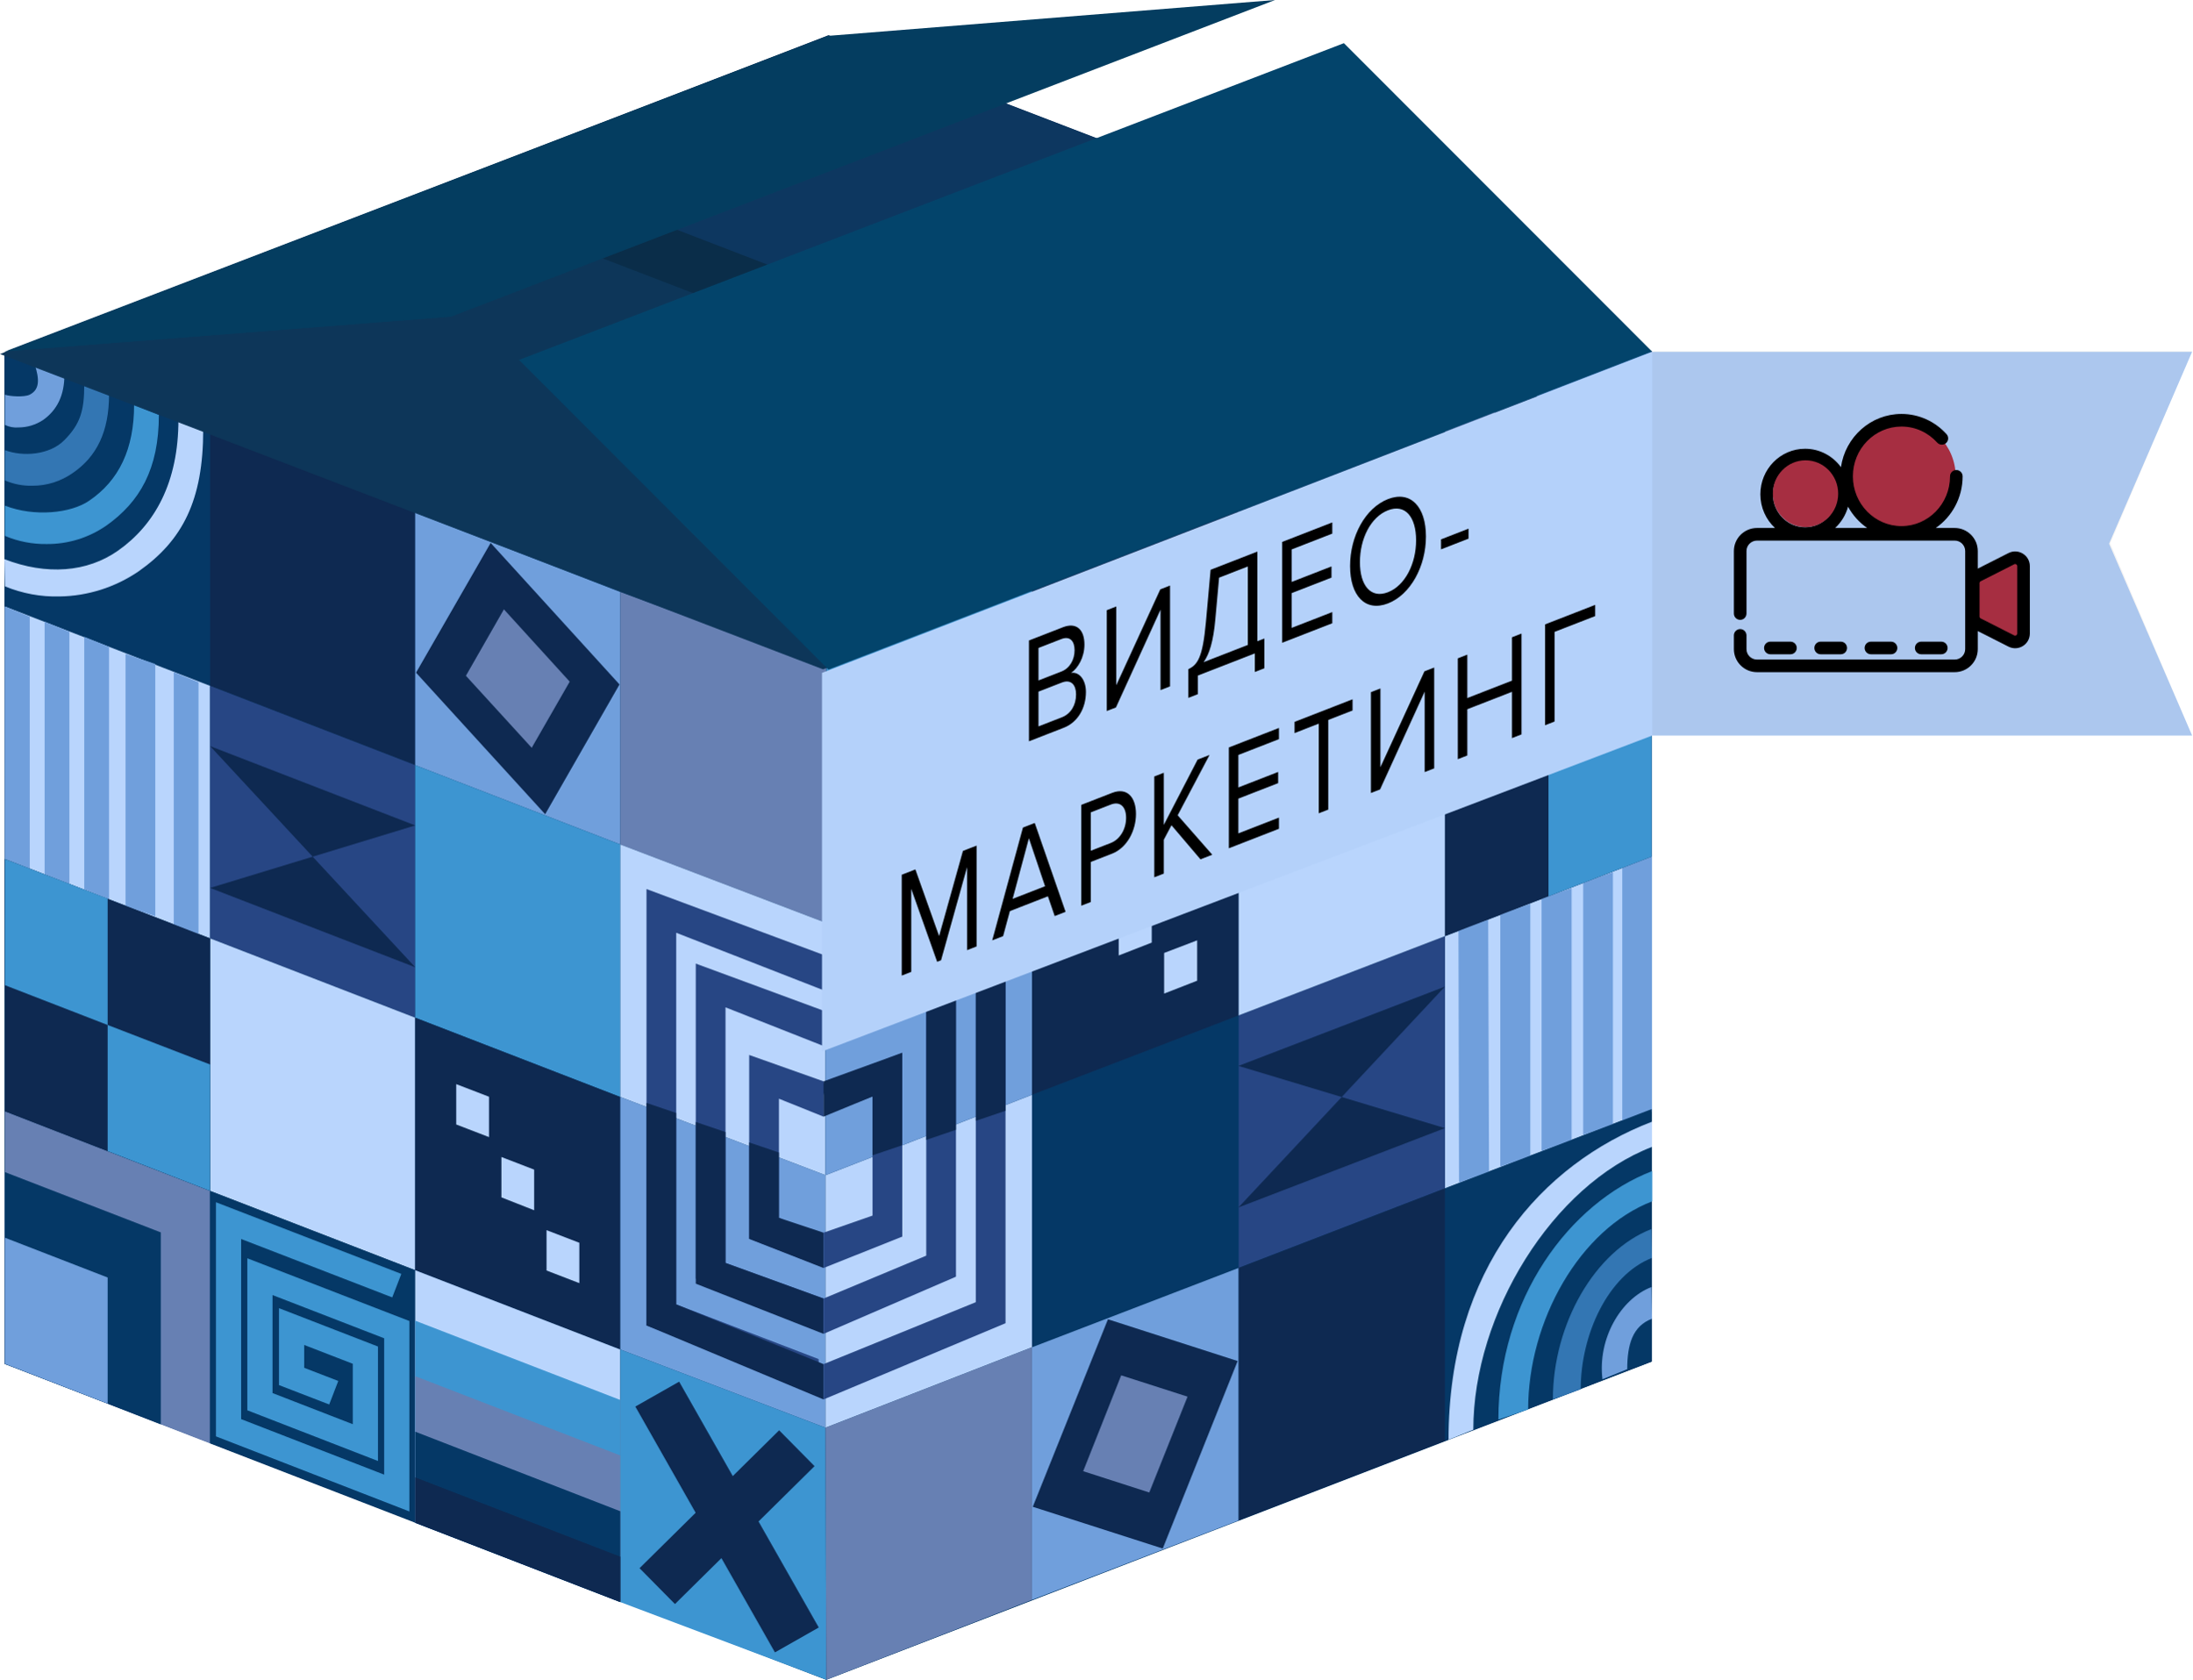
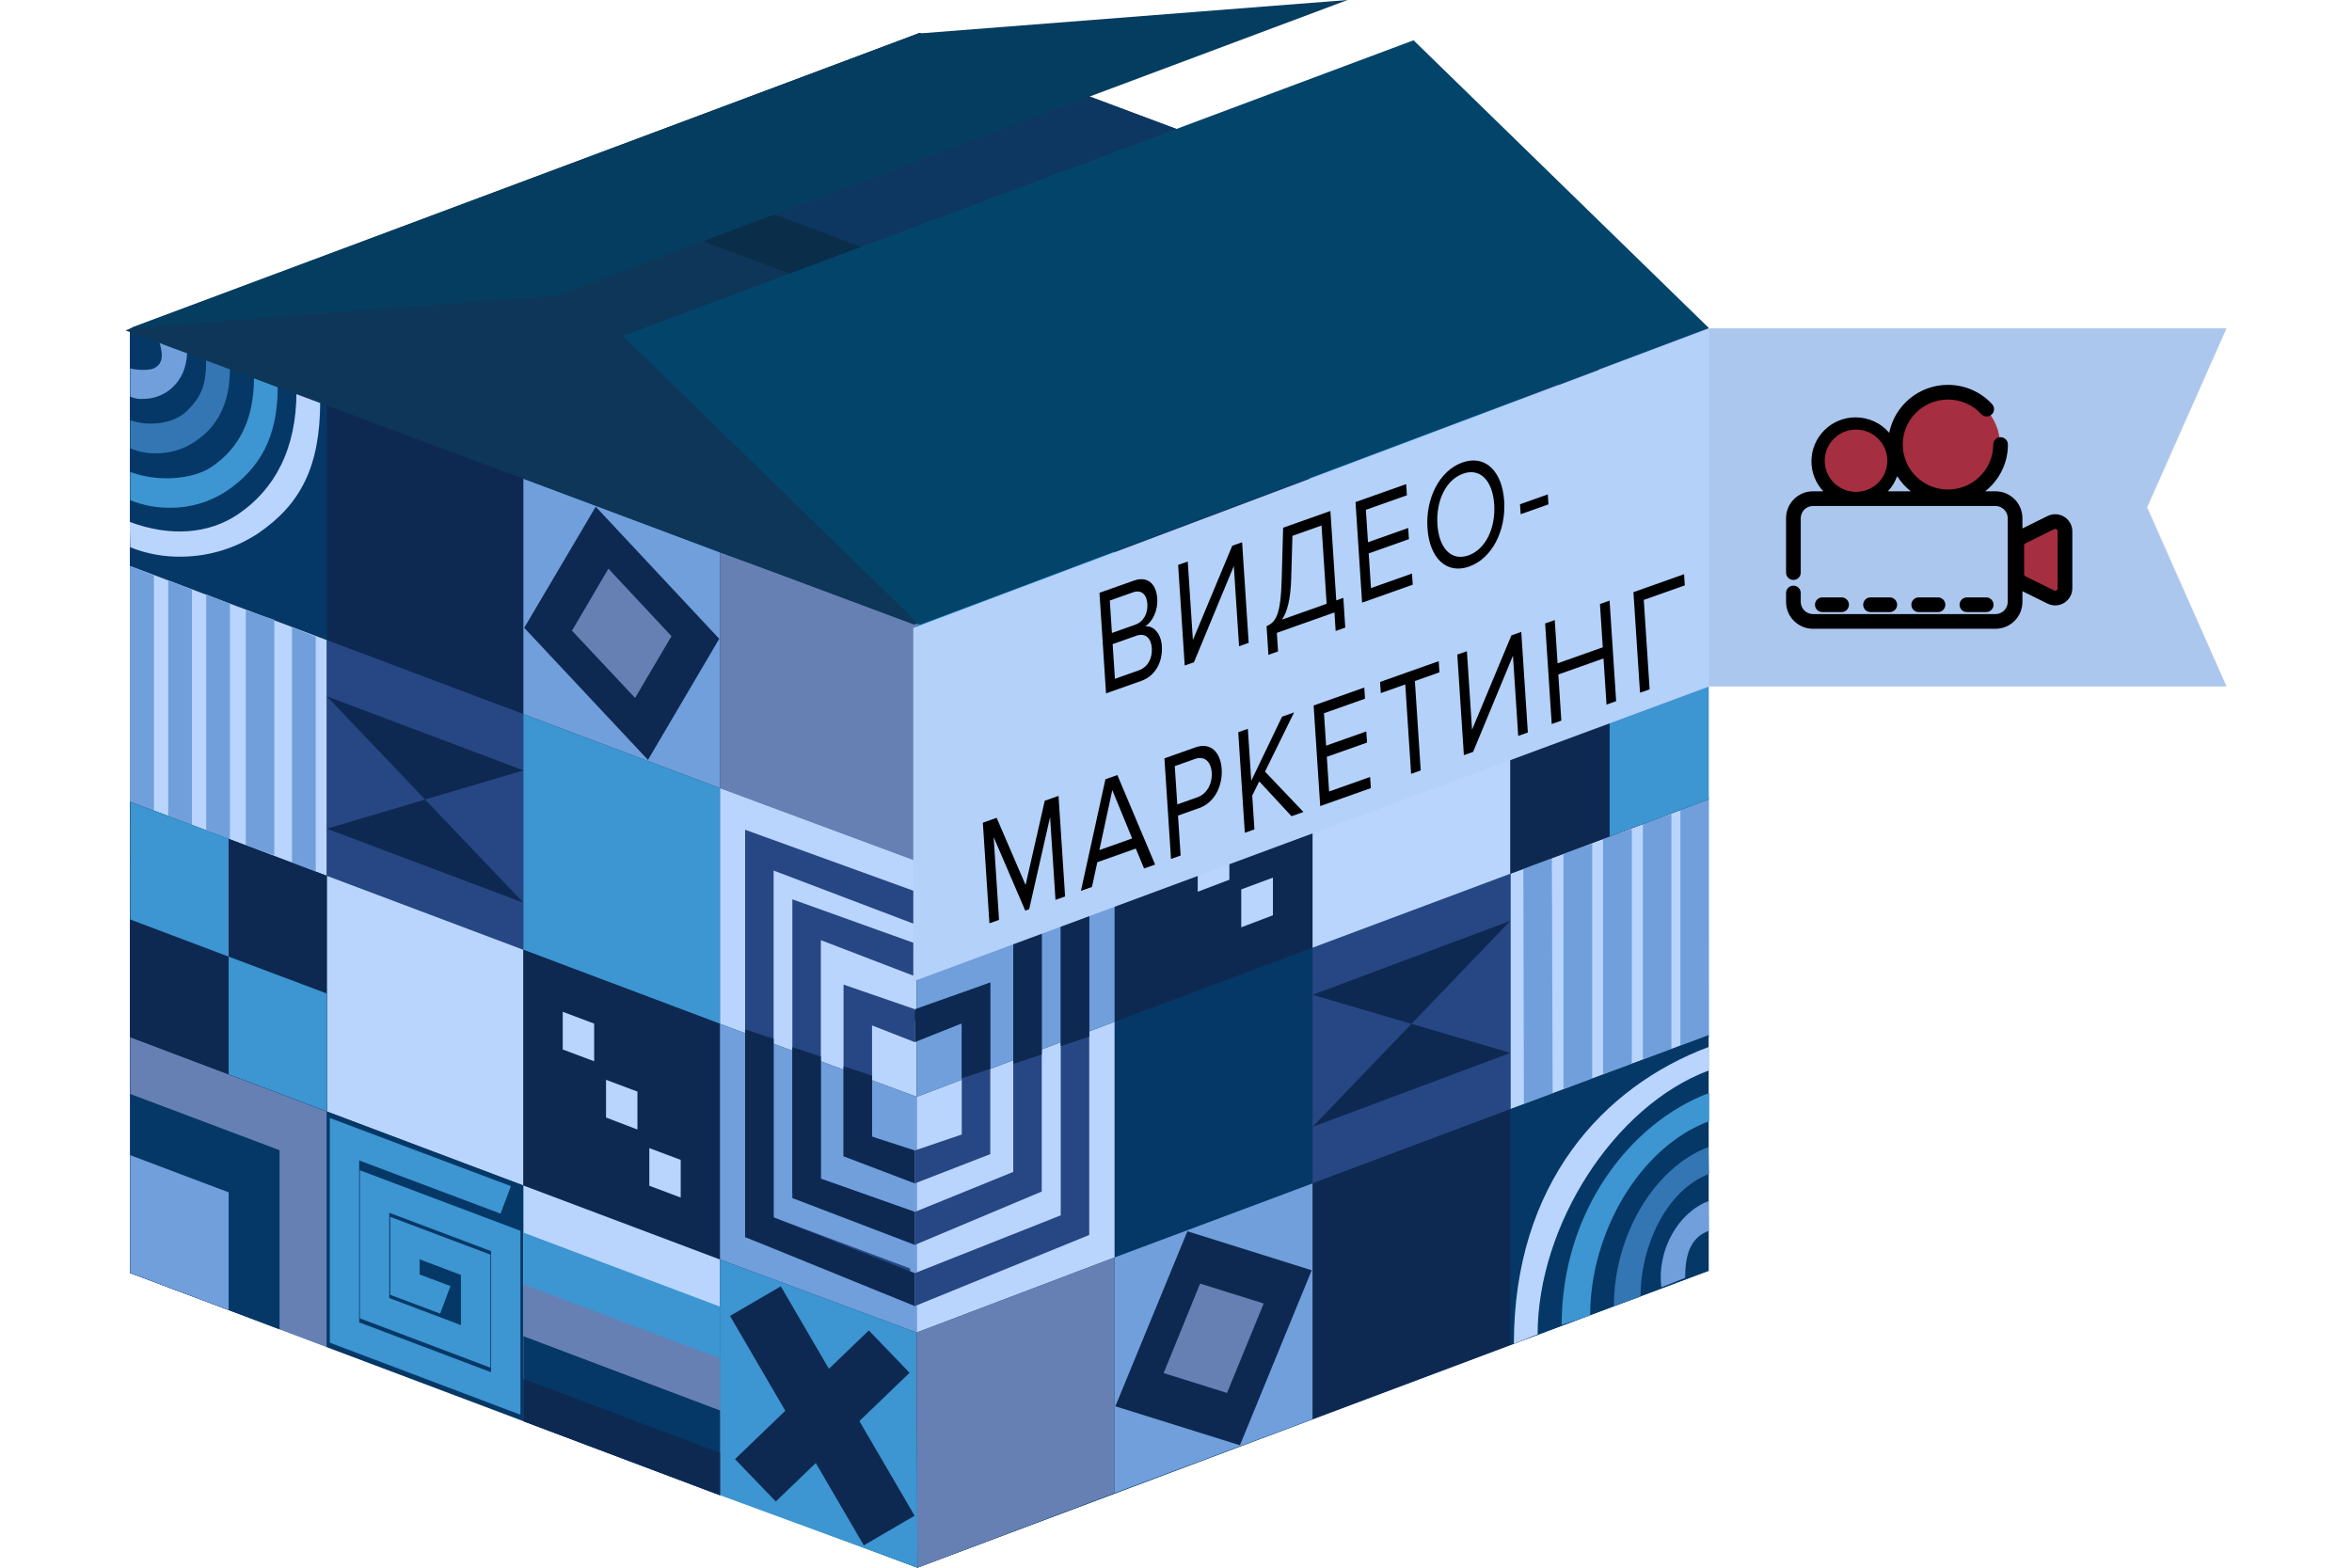
- <svg xmlns="http://www.w3.org/2000/svg" width="261" height="200" viewBox="0 0 261 200" fill="none">
-   <path d="M98.38 200L0.59 162.422L0.558 41.949L98.413 79.559L98.38 200Z" fill="#053866" />
-   <path d="M196.433 162.123L98.545 124.379L98.643 4.205L196.63 41.816L196.433 162.123Z" fill="#102E5B" />
-   <path d="M98.379 200L196.628 161.989V41.816L98.412 79.56L98.379 200Z" fill="#054270" />
-   <path d="M0.59 162.423L98.577 124.112L98.642 4.205L0.558 41.95L0.59 162.423Z" fill="#0A2D49" />
-   <path d="M98.38 200L0.59 162.389L0.558 41.949L98.413 79.559L98.38 200Z" fill="#053866" />
-   <path d="M25.013 81.662L0.59 72.217L0.558 41.949L25.013 51.593V81.662Z" fill="#053866" />
-   <path d="M7.082 71.016C4.86 71.074 2.65 70.665 0.591 69.815L0.525 66.578C5.541 68.513 10.36 68.146 14.032 65.576C18.457 62.473 21.244 57.4 21.244 49.958L24.194 51.16C24.194 59.569 21.736 64.342 16.523 68.013C13.728 69.924 10.448 70.967 7.082 71.016V71.016Z" fill="#B9D5FD" />
-   <path d="M49.438 91.106L25.015 81.661V51.593L49.438 61.037V91.106Z" fill="#0E2951" />
-   <path d="M73.856 100.551L49.434 91.106V61.038L73.856 70.483V100.551Z" fill="#709FDC" />
-   <path d="M98.28 109.861L73.857 100.551V70.482L98.411 79.559L98.28 109.861Z" fill="#6780B3" />
-   <path d="M25.013 111.731L0.59 102.286V72.218L25.013 81.662V111.731Z" fill="#B9D5FD" />
-   <path d="M49.438 121.174L25.015 111.729V81.661L49.438 91.106V121.174Z" fill="#274684" />
-   <path d="M73.856 130.619L49.434 121.175V91.106L73.856 100.551V130.619Z" fill="#3D95D1" />
-   <path d="M98.28 139.93L73.857 130.619V100.55L98.28 109.861V139.93Z" fill="#B9D5FD" />
-   <path d="M49.438 151.244L25.015 141.8V111.731L49.438 121.176V151.244Z" fill="#B9D5FD" />
-   <path d="M73.856 160.688L49.434 151.244V121.175L73.856 130.62V160.688Z" fill="#0E2951" />
-   <path d="M98.28 169.999L73.857 160.688V130.619L98.28 139.93V169.999Z" fill="#709FDC" />
-   <path d="M25.013 171.867L0.59 162.39V132.321L25.013 141.799V171.867Z" fill="#6780B3" />
-   <path d="M49.438 181.312L25.015 171.868V141.799L49.438 151.244V181.312Z" fill="#053866" />
-   <path d="M73.856 190.756L49.434 181.312V151.243L73.856 160.688V190.756Z" fill="#B9D5FD" />
-   <path d="M98.379 200L73.857 190.756V160.687L98.28 169.998L98.379 200Z" fill="#3D95D1" />
-   <path d="M5.573 64.775C3.864 64.802 2.169 64.472 0.59 63.808V60.203C4.098 61.572 8.425 61.105 10.588 59.636C14.194 57.2 15.965 53.429 15.965 48.189L18.915 49.391C18.915 55.832 16.653 59.77 12.621 62.606C10.54 64.036 8.083 64.792 5.573 64.775Z" fill="#3D95D1" />
-   <path d="M3.835 57.834C2.721 57.861 1.615 57.645 0.59 57.2V53.596C2.688 54.397 5.901 54.197 7.671 52.395C9.539 50.492 10.031 48.957 10.031 45.787L12.982 46.988C12.982 51.393 11.506 54.364 8.687 56.299C7.264 57.307 5.569 57.843 3.835 57.834V57.834Z" fill="#3376B3" />
-   <path d="M2.196 50.893C1.644 50.937 1.09 50.834 0.59 50.593V46.989C1.114 47.189 2.852 47.322 3.54 46.989C4.72 46.388 4.72 45.186 4.13 43.384L7.671 44.586C7.671 47.089 6.786 48.824 5.147 49.992C4.27 50.578 3.245 50.892 2.196 50.893V50.893Z" fill="#709FDC" />
-   <path d="M97.658 165.793L76.973 157.818V105.857L98.052 113.699V117.904L80.513 111.063V155.315L97.462 161.822L97.658 165.793Z" fill="#274684" />
-   <path d="M98.052 166.628L76.973 157.818V131.32L80.513 132.522V155.315L98.052 162.423V166.628Z" fill="#0E2951" />
-   <path d="M97.658 157.984L82.841 152.244V114.733L98.052 120.34V124.545L86.381 119.94V150.375L98.052 154.613L97.658 157.984Z" fill="#274684" />
-   <path d="M97.659 150.776L89.201 147.505V125.613L98.052 128.75V132.955L92.742 130.819V145.002L98.052 147.372L97.659 150.776Z" fill="#274684" />
-   <path d="M98.052 150.977L89.201 147.506V136.026L92.742 137.228V145.003L98.052 146.772V150.977Z" fill="#0E2951" />
-   <path d="M98.052 158.819L82.841 152.845V133.59L86.381 134.791V150.376L98.052 154.614V158.819Z" fill="#0E2951" />
-   <path d="M19.145 169.598L0.59 162.389V139.563L19.145 146.738V169.598Z" fill="#053866" />
-   <path d="M12.818 167.129L0.59 162.39V147.372L12.818 152.111V167.129Z" fill="#709FDC" />
-   <path d="M73.759 81.495L64.908 96.946L49.533 80.093L58.417 64.642L73.759 81.495Z" fill="#0E2951" />
-   <path d="M67.829 81.161L63.305 89.037L55.47 80.461L59.994 72.551L67.829 81.161Z" fill="#6780B3" />
-   <path d="M73.856 190.755L49.434 181.311V157.25L73.856 166.694V190.755Z" fill="#3D95D1" />
-   <path d="M73.856 190.756L49.434 181.312V163.858L73.856 173.302V190.756Z" fill="#6780B3" />
-   <path d="M73.856 190.755L49.434 181.311V170.465L73.856 179.943V190.755Z" fill="#053866" />
-   <path d="M73.856 190.755L49.434 181.311V175.905L73.856 185.349V190.755Z" fill="#0E2951" />
-   <path d="M25.015 88.837L49.438 98.281L25.015 105.723L49.438 115.167L25.015 88.837Z" fill="#0E2951" />
-   <path d="M3.54 103.488L0.59 102.286V72.218L3.54 73.419V103.488Z" fill="#709FDC" />
-   <path d="M8.263 105.29L5.312 104.088V74.02L8.263 75.221V105.29Z" fill="#709FDC" />
-   <path d="M23.638 111.296L20.688 110.095V80.026L23.638 81.228V111.296Z" fill="#709FDC" />
-   <path d="M18.489 109.093L14.948 107.892V77.857L18.489 79.058V109.093Z" fill="#709FDC" />
-   <path d="M12.982 107.092L10.031 105.89V75.822L12.982 77.023V107.092Z" fill="#709FDC" />
-   <path d="M25.013 141.799L0.59 132.321V102.286L25.013 111.73V141.799Z" fill="#0E2951" />
-   <path d="M25.013 141.798L12.818 137.059V122.041L25.013 126.747V141.798Z" fill="#3D95D1" />
-   <path d="M12.818 122.043L0.59 117.304V102.286L12.818 106.992V122.043Z" fill="#3D95D1" />
-   <path d="M39.733 165.827L34.717 163.891V157.951L43.503 161.355V171.767L30.947 166.895V152.011L47.24 158.318V177.774L27.21 169.998V145.336L47.24 153.078" stroke="#3D95D1" stroke-width="3" stroke-miterlimit="10" />
-   <path d="M78.253 188.853L94.874 172.434" stroke="#0E2951" stroke-width="6" stroke-miterlimit="10" />
-   <path d="M94.874 195.261L78.253 165.993" stroke="#0E2951" stroke-width="6" stroke-miterlimit="10" />
-   <path d="M58.221 135.391L54.32 133.889V129.084L58.221 130.585V135.391Z" fill="#B9D5FD" />
-   <path d="M63.598 144.102L59.697 142.567V137.761L63.598 139.263V144.102Z" fill="#B9D5FD" />
-   <path d="M68.974 152.779L65.073 151.277V146.471L68.974 147.973V152.779Z" fill="#B9D5FD" />
-   <path d="M98.412 79.56L196.628 41.816L196.66 162.122L98.379 200L98.412 79.56Z" fill="#053866" />
-   <path d="M172.042 111.463L196.662 101.985V132.053L172.042 141.498V111.463Z" fill="#B9D5FD" />
-   <path d="M147.453 120.907L172.04 111.463V141.498L147.453 150.976V120.907Z" fill="#274684" />
-   <path d="M122.869 130.352L147.456 120.908V150.976L122.869 160.421V130.352Z" fill="#053866" />
-   <path d="M98.282 139.93L122.869 130.352V160.42L98.282 169.998V139.93Z" fill="#B9D5FD" />
-   <path d="M147.453 90.839L172.04 81.395V111.463L147.453 120.908V90.839Z" fill="#B9D5FD" />
-   <path d="M122.869 100.284L147.456 90.84V120.908L122.869 130.353V100.284Z" fill="#0E2951" />
-   <path d="M98.282 109.861L122.869 100.283V130.351L98.282 139.929V109.861Z" fill="#709FDC" />
-   <path d="M147.453 150.977L172.04 141.499V171.567L147.453 181.045V150.977Z" fill="#0E2951" />
-   <path d="M122.869 160.42L147.456 150.976V181.044L122.869 190.489V160.42Z" fill="#709FDC" />
-   <path d="M98.282 169.998L122.869 160.42V190.489L98.381 200L98.282 169.998Z" fill="#6780B3" />
-   <path d="M172.042 51.327L196.629 41.816L196.662 71.917L172.042 81.395V51.327Z" fill="#6780B3" />
-   <path d="M147.453 60.77L172.04 51.326V81.394L147.453 90.838V60.77Z" fill="#053866" />
-   <path d="M122.869 70.215L147.456 60.771V90.839L122.869 100.284V70.215Z" fill="#B9D5FD" />
-   <path d="M98.413 79.559L122.869 70.215V100.283L98.282 109.861L98.413 79.559Z" fill="#3D95D1" />
-   <path d="M98.052 166.628V162.424L116.18 155.048V110.797L98.904 117.438L97.658 114.067L119.721 105.591V157.551L98.052 166.628Z" fill="#274684" />
-   <path d="M119.723 132.255L116.182 133.456V110.797L98.054 117.905V113.7L119.723 105.591V132.255Z" fill="#0E2951" />
-   <path d="M98.054 158.819V154.614L110.281 149.508V119.673L98.054 124.545V120.341L113.822 115.668V152.011L98.054 158.819Z" fill="#274684" />
-   <path d="M98.052 150.977V146.772L103.887 144.736V130.553L98.904 132.488L97.658 129.118L107.427 125.347V147.239L98.052 150.977Z" fill="#274684" />
-   <path d="M107.429 136.36L103.889 137.561V130.553L98.054 132.956V128.751L107.429 125.347V136.36Z" fill="#0E2951" />
-   <path d="M113.822 134.524L110.281 135.725V119.673L98.054 124.546V120.341L113.822 114.467V134.524Z" fill="#0E2951" />
-   <path d="M184.368 46.588L196.629 41.816L196.662 56.9L184.368 61.605V46.588Z" fill="#FF8098" />
-   <path d="M122.966 179.409L131.915 157.083L147.356 162.055L138.439 184.381L122.966 179.409Z" fill="#0E2951" />
-   <path d="M128.967 175.171L133.491 163.758L141.391 166.294L136.835 177.707L128.967 175.171Z" fill="#6780B3" />
-   <path d="M122.869 70.215L147.456 60.771V84.832L122.869 94.277V70.215Z" fill="#3D95D1" />
-   <path d="M122.869 70.215L147.456 60.771V78.225L122.869 87.669V70.215Z" fill="#6780B3" />
-   <path d="M122.869 70.215L147.456 60.771V71.583L122.869 81.061V70.215Z" fill="#053866" />
-   <path d="M122.869 70.215L147.456 60.771V66.177L122.869 75.655V70.215Z" fill="#0E2951" />
-   <path d="M172.04 134.323L147.453 143.768L172.04 117.47L147.453 126.915" fill="#0E2951" />
-   <path d="M196.694 132.355L193.153 133.556V102.887L196.694 101.685V132.355Z" fill="#709FDC" />
-   <path d="M192.04 133.923L188.499 135.125V105.056L192.04 103.855V133.923Z" fill="#709FDC" />
-   <path d="M177.288 139.596L173.715 140.797L173.649 110.695L177.19 109.494L177.288 139.596Z" fill="#709FDC" />
-   <path d="M182.202 137.694L178.629 138.896V108.827L182.202 107.626V137.694Z" fill="#709FDC" />
-   <path d="M187.121 135.825L183.548 137.027V106.958L187.121 105.757V135.825Z" fill="#709FDC" />
-   <path d="M172.042 81.395L196.662 71.918V101.986L172.042 111.464V81.395Z" fill="#0E2951" />
-   <path d="M172.042 141.497L196.662 132.053V162.121L172.042 171.566V141.497Z" fill="#053866" />
-   <path d="M172.042 81.395L184.368 76.656V91.673L172.042 96.412V81.395Z" fill="#3D95D1" />
-   <path d="M175.418 170.232L172.468 171.433C172.468 150.976 183.581 138.595 196.694 133.555V136.559C184.86 141.098 175.418 156.415 175.418 170.232Z" fill="#B9D5FD" />
-   <path d="M181.945 167.83L178.404 169.031C178.404 154.614 186.862 143.234 196.73 139.43V143.034C188.108 146.338 181.945 157.251 181.945 167.83Z" fill="#3D95D1" />
-   <path d="M188.204 165.427L184.893 166.628C184.893 157.618 189.908 148.941 196.629 146.338L196.694 149.775C191.449 151.811 188.204 158.919 188.204 165.427Z" fill="#3376B3" />
-   <path d="M193.745 163.024L190.795 164.225C190.205 159.419 192.958 154.647 196.63 153.245L196.696 157.017C194.368 157.884 193.745 160.12 193.745 163.024Z" fill="#709FDC" />
-   <path d="M157.354 68.814L162.173 66.945V72.651L153.715 75.922V65.944L165.812 61.272V75.555L150.076 81.629V62.94L169.451 55.498V79.192L150.076 86.668" stroke="#3D95D1" stroke-width="5" stroke-miterlimit="10" />
-   <path d="M118.442 75.522L101.723 104.823" stroke="#0E2951" stroke-width="6" stroke-miterlimit="10" />
-   <path d="M101.723 81.962L118.442 98.382" stroke="#0E2951" stroke-width="6" stroke-miterlimit="10" />
-   <path d="M138.604 113.465L142.538 111.963V116.769L138.604 118.304V113.465Z" fill="#B9D5FD" />
-   <path d="M133.195 108.961L137.129 107.426V112.231L133.195 113.766V108.961Z" fill="#B9D5FD" />
-   <path d="M127.786 104.422L131.72 102.887V107.726L127.786 109.228V104.422Z" fill="#B9D5FD" />
-   <path d="M177.975 49.057L196.628 41.816L196.661 64.709L177.975 71.884V49.057Z" fill="#053866" />
-   <path d="M182.992 47.088L196.63 41.816L196.662 58.535L182.992 63.808V47.088Z" fill="#709FDC" />
-   <path d="M184.368 91.674L196.662 86.969V101.986L184.368 106.725V91.674Z" fill="#3D95D1" />
-   <path d="M156.535 56.6L196.628 41.816L98.641 4.205L59.663 19.29L156.535 56.6Z" fill="#0D3760" />
-   <path d="M148.668 60.303L97.987 79.692L0 42.148L50.747 22.692L148.668 60.303Z" fill="#0D3659" />
-   <path d="M151.814 7.62939e-05L98.575 4.272L0.589 41.849L53.696 37.711L151.814 7.62939e-05Z" fill="#043D60" />
-   <path d="M196.693 41.849L160.01 5.139L61.794 42.85L98.641 79.726L196.693 41.849Z" fill="#03446B" />
-   <path d="M97.869 125.196V80.115L196.727 41.893H261L251.114 64.735L261 87.576H196.727L97.869 125.196Z" fill="#B4D1FA" />
-   <path d="M126.66 86.648C128.325 86.001 129.294 84.31 129.294 82.384C129.294 80.944 128.489 79.943 127.52 80.122C128.352 79.564 129.116 78.259 129.116 76.747C129.116 74.947 128.148 74.064 126.565 74.68L122.512 76.257V88.263L126.66 86.648ZM126.374 79.956L123.645 81.018V77.148L126.374 76.086C127.397 75.688 127.943 76.339 127.943 77.419C127.943 78.517 127.397 79.558 126.374 79.956ZM126.428 85.407L123.645 86.49V82.35L126.428 81.267C127.547 80.831 128.12 81.58 128.12 82.678C128.12 83.956 127.493 84.993 126.428 85.407ZM132.868 84.233L138.176 72.591V82.167L139.308 81.727V69.721L138.148 70.172L132.908 81.589V72.211L131.776 72.652V84.658L132.868 84.233ZM141.491 83.091L142.624 82.65V80.436L149.406 77.797V80.011L150.538 79.57V76.024L149.706 76.348V65.674L144.139 67.841L143.579 74.088C143.197 78.305 142.583 79.156 141.491 79.671V83.091ZM144.698 73.761L145.148 68.78L148.573 67.447V76.789L143.306 78.839C143.975 77.912 144.466 76.389 144.698 73.761ZM158.625 74.209V72.877L153.795 74.757V70.617L158.53 68.775V67.442L153.795 69.285V65.415L158.625 63.535V62.203L152.662 64.524V76.53L158.625 74.209ZM165.261 71.843C167.95 70.797 169.778 67.421 169.778 63.875C169.778 60.329 167.95 58.377 165.261 59.423C162.56 60.474 160.745 63.844 160.745 67.391C160.745 70.936 162.56 72.894 165.261 71.843ZM165.261 70.511C163.215 71.307 161.918 69.724 161.918 66.934C161.918 64.126 163.215 61.551 165.261 60.755C167.295 59.964 168.605 61.524 168.605 64.332C168.605 67.122 167.295 69.72 165.261 70.511ZM174.849 64.134V62.946L171.574 64.22V65.408L174.849 64.134ZM116.274 112.69V100.684L114.65 101.316L111.812 111.457L108.987 103.52L107.364 104.152V116.158L108.496 115.717V105.835L111.58 114.517L112.044 114.336L115.141 103.249V113.131L116.274 112.69ZM126.871 108.567L123.2 97.989L121.795 98.536L118.138 111.965L119.434 111.46L120.239 108.483L124.769 106.72L125.575 109.071L126.871 108.567ZM124.428 105.521L120.567 107.024L122.504 99.808L124.428 105.521ZM129.876 107.397V102.627L132.4 101.645C134.201 100.944 135.252 98.879 135.252 96.917C135.252 94.955 134.228 93.697 132.4 94.409L128.743 95.832V107.838L129.876 107.397ZM132.263 100.366L129.876 101.295V96.723L132.263 95.794C133.341 95.374 134.078 96.024 134.078 97.374C134.078 98.724 133.341 99.947 132.263 100.366ZM144.338 101.769L140.218 97.073L144.011 89.891L142.592 90.443L138.566 98.219V92.009L137.434 92.45V104.456L138.566 104.015V99.983L139.481 98.259L142.933 102.316L144.338 101.769ZM152.274 98.681V97.349L147.444 99.228V95.088L152.179 93.246V91.914L147.444 93.757V89.886L152.274 88.007V86.675L146.311 88.995V101.001L152.274 98.681ZM158.146 96.396V85.722L161.039 84.596V83.264L154.135 85.951V87.283L157.014 86.162V96.836L158.146 96.396ZM164.318 93.994L169.626 82.352V91.928L170.759 91.487V79.481L169.599 79.933L164.359 91.35V81.972L163.227 82.413V94.419L164.318 93.994ZM181.157 87.441V75.435L180.024 75.876V81.042L174.703 83.113V77.947L173.57 78.388V90.394L174.703 89.953V84.445L180.024 82.374V87.882L181.157 87.441ZM185.099 85.907V75.233L189.929 73.353V72.021L183.966 74.342V86.348L185.099 85.907Z" fill="black" />
-   <path d="M261 41.8H196.728V87.581H261L251.261 64.691L261 41.8Z" fill="black" fill-opacity="0.05" />
-   <path d="M235.19 74.277V68.713L240.246 66.329V76.661L235.19 74.277Z" fill="#A62E41" />
-   <ellipse cx="226.247" cy="56.791" rx="6.611" ry="6.756" fill="#A62E41" />
-   <path fill-rule="evenodd" clip-rule="evenodd" d="M220.613 56.711C220.613 53.423 223.217 50.786 226.396 50.786C228.075 50.786 229.589 51.518 230.648 52.696C230.925 53.004 231.4 53.029 231.708 52.752C232.016 52.475 232.041 52.001 231.764 51.693C230.435 50.217 228.523 49.286 226.396 49.286C222.724 49.286 219.708 52.048 219.191 55.621C218.224 54.294 216.675 53.431 214.918 53.431C211.964 53.431 209.597 55.874 209.597 58.853C209.597 60.438 210.267 61.871 211.339 62.865H209.193C207.675 62.865 206.443 64.097 206.443 65.615V73.052C206.443 73.466 206.779 73.802 207.193 73.802C207.608 73.802 207.943 73.466 207.943 73.052V65.615C207.943 64.925 208.503 64.365 209.193 64.365H232.732C233.422 64.365 233.982 64.925 233.982 65.615V77.281C233.982 77.971 233.422 78.531 232.732 78.531H209.193C208.503 78.531 207.943 77.971 207.943 77.281V75.653C207.943 75.239 207.608 74.903 207.193 74.903C206.779 74.903 206.443 75.239 206.443 75.653V77.281C206.443 78.8 207.675 80.031 209.193 80.031H232.732C234.25 80.031 235.482 78.8 235.482 77.281V75.137L239.139 76.991C240.303 77.581 241.68 76.735 241.68 75.43V67.409C241.68 66.103 240.303 65.258 239.139 65.848L235.482 67.701V65.615C235.482 64.097 234.25 62.865 232.732 62.865H230.473C232.41 61.528 233.678 59.265 233.678 56.711C233.678 56.297 233.342 55.961 232.928 55.961C232.514 55.961 232.178 56.297 232.178 56.711C232.178 59.999 229.574 62.637 226.396 62.637C223.217 62.637 220.613 59.999 220.613 56.711ZM222.318 62.865C221.378 62.216 220.595 61.348 220.038 60.335C219.764 61.32 219.223 62.193 218.498 62.865H222.318ZM214.918 54.931C212.823 54.931 211.097 56.671 211.097 58.853C211.097 61.034 212.823 62.775 214.918 62.775C217.014 62.775 218.74 61.034 218.74 58.853C218.74 56.671 217.014 54.931 214.918 54.931ZM240.18 67.409C240.18 67.222 239.983 67.101 239.817 67.186L235.826 69.208C235.742 69.251 235.689 69.337 235.689 69.431V73.407C235.689 73.502 235.742 73.588 235.826 73.63L239.817 75.653C239.983 75.737 240.18 75.616 240.18 75.43V67.409ZM210.786 76.4C210.372 76.4 210.036 76.736 210.036 77.15C210.036 77.564 210.372 77.9 210.786 77.9H213.181C213.595 77.9 213.931 77.564 213.931 77.15C213.931 76.736 213.595 76.4 213.181 76.4H210.786ZM216.773 76.4C216.358 76.4 216.023 76.736 216.023 77.15C216.023 77.564 216.358 77.9 216.773 77.9H219.167C219.582 77.9 219.917 77.564 219.917 77.15C219.917 76.736 219.582 76.4 219.167 76.4H216.773ZM222.759 76.4C222.345 76.4 222.009 76.736 222.009 77.15C222.009 77.564 222.345 77.9 222.759 77.9H225.154C225.568 77.9 225.904 77.564 225.904 77.15C225.904 76.736 225.568 76.4 225.154 76.4H222.759ZM228.746 76.4C228.332 76.4 227.996 76.736 227.996 77.15C227.996 77.564 228.332 77.9 228.746 77.9H231.14C231.555 77.9 231.89 77.564 231.89 77.15C231.89 76.736 231.555 76.4 231.14 76.4H228.746Z" fill="black" />
-   <ellipse cx="214.972" cy="58.779" rx="3.889" ry="3.974" fill="#A62E41" />
+ <svg xmlns="http://www.w3.org/2000/svg" width="240" height="160" viewBox="0 0 240 160" fill="none">
+   <path d="M93.615 160L13.285 129.938L13.258 33.559L93.642 63.647L93.615 160Z" fill="#053866" />
+   <path d="M174.161 129.698L93.75 99.503L93.831 3.364L174.322 33.453L174.161 129.698Z" fill="#102E5B" />
+   <path d="M93.615 160L174.322 129.591V33.453L93.642 63.648L93.615 160Z" fill="#054270" />
+   <path d="M13.285 129.939L93.776 99.29L93.83 3.364L13.258 33.56L13.285 129.939Z" fill="#0A2D49" />
+   <path d="M93.615 160L13.285 129.911L13.258 33.559L93.642 63.647L93.615 160Z" fill="#053866" />
+   <path d="M33.347 65.329L13.285 57.774L13.258 33.559L33.347 41.275V65.329Z" fill="#053866" />
+   <path d="M18.618 56.813C16.793 56.859 14.978 56.532 13.286 55.852L13.232 53.262C17.353 54.811 21.311 54.517 24.327 52.461C27.963 49.978 30.252 45.92 30.252 39.967L32.675 40.928C32.675 47.656 30.656 51.473 26.374 54.41C24.078 55.939 21.384 56.774 18.618 56.813Z" fill="#B9D5FD" />
+   <path d="M53.412 72.885L33.35 65.329V41.274L53.412 48.83V72.885Z" fill="#0E2951" />
+   <path d="M73.471 80.441L53.408 72.885V48.83L73.471 56.386V80.441Z" fill="#709FDC" />
+   <path d="M93.533 87.889L73.471 80.441V56.386L93.641 63.648L93.533 87.889Z" fill="#6780B3" />
+   <path d="M33.347 89.385L13.285 81.829V57.774L33.347 65.33V89.385Z" fill="#B9D5FD" />
+   <path d="M53.412 96.939L33.35 89.384V65.329L53.412 72.884V96.939Z" fill="#274684" />
+   <path d="M73.471 104.495L53.408 96.94V72.885L73.471 80.441V104.495Z" fill="#3D95D1" />
+   <path d="M93.533 111.944L73.471 104.495V80.44L93.533 87.889V111.944Z" fill="#B9D5FD" />
+   <path d="M53.412 120.995L33.35 113.44V89.385L53.412 96.94V120.995Z" fill="#B9D5FD" />
+   <path d="M73.471 128.55L53.408 120.995V96.94L73.471 104.496V128.55Z" fill="#0E2951" />
+   <path d="M93.533 135.999L73.471 128.55V104.495L93.533 111.944V135.999Z" fill="#709FDC" />
+   <path d="M33.347 137.494L13.285 129.912V105.857L33.347 113.439V137.494Z" fill="#6780B3" />
+   <path d="M53.412 145.05L33.35 137.494V113.439L53.412 120.995V145.05Z" fill="#053866" />
+   <path d="M73.471 152.605L53.408 145.049V120.995L73.471 128.55V152.605Z" fill="#B9D5FD" />
+   <path d="M93.614 160L73.471 152.605V128.55L93.533 135.999L93.614 160Z" fill="#3D95D1" />
+   <path d="M17.378 51.82C15.975 51.841 14.582 51.578 13.285 51.046V48.163C16.167 49.257 19.721 48.884 21.499 47.709C24.461 45.76 25.915 42.743 25.915 38.551L28.339 39.513C28.339 44.665 26.48 47.816 23.168 50.085C21.459 51.229 19.441 51.834 17.378 51.82Z" fill="#3D95D1" />
+   <path d="M15.951 46.267C15.036 46.289 14.127 46.116 13.285 45.76V42.877C15.009 43.517 17.648 43.357 19.102 41.916C20.637 40.394 21.041 39.166 21.041 36.63L23.464 37.591C23.464 41.115 22.253 43.491 19.937 45.039C18.767 45.846 17.375 46.275 15.951 46.267Z" fill="#3376B3" />
+   <path d="M14.605 40.714C14.151 40.75 13.696 40.667 13.285 40.474V37.591C13.716 37.751 15.143 37.858 15.709 37.591C16.678 37.11 16.678 36.149 16.194 34.707L19.102 35.669C19.102 37.671 18.375 39.059 17.028 39.994C16.308 40.463 15.466 40.713 14.605 40.714Z" fill="#709FDC" />
+   <path d="M93.024 132.635L76.031 126.254V84.686L93.347 90.96V94.323L78.94 88.85V124.252L92.862 129.458L93.024 132.635Z" fill="#274684" />
+   <path d="M93.347 133.302L76.031 126.254V105.056L78.94 106.017V124.252L93.347 129.938V133.302Z" fill="#0E2951" />
+   <path d="M93.024 126.387L80.852 121.795V91.787L93.347 96.272V99.636L83.76 95.952V120.3L93.347 123.691L93.024 126.387Z" fill="#274684" />
+   <path d="M93.024 120.62L86.076 118.004V100.49L93.347 103V106.364L88.984 104.655V116.002L93.347 117.897L93.024 120.62Z" fill="#274684" />
+   <path d="M93.347 120.782L86.076 118.005V108.821L88.984 109.782V116.003L93.347 117.418V120.782Z" fill="#0E2951" />
+   <path d="M93.347 127.055L80.852 122.276V106.872L83.76 107.833V120.301L93.347 123.691V127.055Z" fill="#0E2951" />
+   <path d="M28.527 135.678L13.285 129.912V111.65L28.527 117.39V135.678Z" fill="#053866" />
+   <path d="M23.33 133.703L13.285 129.912V117.898L23.33 121.689V133.703Z" fill="#709FDC" />
+   <path d="M73.391 65.196L66.12 77.557L53.49 64.075L60.788 51.714L73.391 65.196Z" fill="#0E2951" />
+   <path d="M68.519 64.929L64.803 71.23L58.367 64.368L62.083 58.041L68.519 64.929Z" fill="#6780B3" />
+   <path d="M73.471 152.604L53.408 145.049V125.8L73.471 133.355V152.604Z" fill="#3D95D1" />
+   <path d="M73.471 152.605L53.408 145.049V131.086L73.471 138.642V152.605Z" fill="#6780B3" />
+   <path d="M73.471 152.604L53.408 145.049V136.372L73.471 143.954V152.604Z" fill="#053866" />
+   <path d="M73.471 152.604L53.408 145.049V140.724L73.471 148.279V152.604Z" fill="#0E2951" />
+   <path d="M33.35 71.07L53.412 78.625L33.35 84.579L53.412 92.134L33.35 71.07Z" fill="#0E2951" />
+   <path d="M15.709 82.79L13.285 81.829V57.774L15.709 58.736V82.79Z" fill="#709FDC" />
+   <path d="M19.588 84.232L17.164 83.271V59.216L19.588 60.177V84.232Z" fill="#709FDC" />
+   <path d="M32.219 89.037L29.795 88.076V64.021L32.219 64.982V89.037Z" fill="#709FDC" />
+   <path d="M27.988 87.275L25.08 86.314V62.286L27.988 63.247V87.275Z" fill="#709FDC" />
+   <path d="M23.465 85.673L21.041 84.712V60.657L23.465 61.619V85.673Z" fill="#709FDC" />
+   <path d="M33.347 113.439L13.285 105.857V81.829L33.347 89.384V113.439Z" fill="#0E2951" />
+   <path d="M33.348 113.438L23.33 109.647V97.633L33.348 101.397V113.438Z" fill="#3D95D1" />
+   <path d="M23.33 97.634L13.285 93.843V81.829L23.33 85.593V97.634Z" fill="#3D95D1" />
+   <path d="M45.439 132.661L41.319 131.113V126.361L48.536 129.084V137.413L38.222 133.516V121.608L51.606 126.654V142.219L35.152 135.998V116.269L51.606 122.463" stroke="#3D95D1" stroke-width="3" stroke-miterlimit="10" />
+   <path d="M77.082 151.082L90.735 137.947" stroke="#0E2951" stroke-width="6" stroke-miterlimit="10" />
+   <path d="M90.735 156.208L77.082 132.794" stroke="#0E2951" stroke-width="6" stroke-miterlimit="10" />
+   <path d="M60.627 108.313L57.422 107.111V103.267L60.627 104.468V108.313Z" fill="#B9D5FD" />
+   <path d="M65.044 115.281L61.84 114.053V110.209L65.044 111.41V115.281Z" fill="#B9D5FD" />
+   <path d="M69.46 122.223L66.256 121.021V117.177L69.46 118.378V122.223Z" fill="#B9D5FD" />
+   <path d="M93.642 63.648L174.322 33.453L174.349 129.698L93.615 160L93.642 63.648Z" fill="#053866" />
+   <path d="M154.125 89.17L174.349 81.588V105.643L154.125 113.198V89.17Z" fill="#B9D5FD" />
+   <path d="M133.928 96.726L154.125 89.17V113.198L133.928 120.78V96.726Z" fill="#274684" />
+   <path d="M113.732 104.282L133.929 96.726V120.781L113.732 128.337V104.282Z" fill="#053866" />
+   <path d="M93.535 111.944L113.732 104.282V128.336L93.535 135.999V111.944Z" fill="#B9D5FD" />
+   <path d="M133.928 72.671L154.125 65.116V89.171L133.928 96.726V72.671Z" fill="#B9D5FD" />
+   <path d="M113.732 80.227L133.929 72.672V96.727L113.732 104.282V80.227Z" fill="#0E2951" />
+   <path d="M93.535 87.889L113.732 80.226V104.281L93.535 111.943V87.889Z" fill="#709FDC" />
+   <path d="M133.928 120.781L154.125 113.199V137.254L133.928 144.836V120.781Z" fill="#0E2951" />
+   <path d="M113.732 128.336L133.929 120.781V144.836L113.732 152.391V128.336Z" fill="#709FDC" />
+   <path d="M93.535 135.998L113.732 128.336V152.391L93.616 160L93.535 135.998Z" fill="#6780B3" />
+   <path d="M154.125 41.061L174.322 33.453L174.349 57.534L154.125 65.116V41.061Z" fill="#6780B3" />
+   <path d="M133.928 48.616L154.125 41.061V65.115L133.928 72.671V48.616Z" fill="#053866" />
+   <path d="M113.732 56.172L133.929 48.617V72.671L113.732 80.227V56.172Z" fill="#B9D5FD" />
+   <path d="M93.643 63.647L113.732 56.172V80.227L93.535 87.889L93.643 63.647Z" fill="#3D95D1" />
+   <path d="M93.347 133.303V129.939L108.238 124.039V88.637L94.047 93.95L93.023 91.254L111.147 84.472V126.041L93.347 133.303Z" fill="#274684" />
+   <path d="M111.148 105.804L108.24 106.765V88.637L93.348 94.324V90.96L111.148 84.472V105.804Z" fill="#0E2951" />
+   <path d="M93.348 127.055V123.691L103.392 119.606V95.738L93.348 99.636V96.272L106.301 92.535V121.609L93.348 127.055Z" fill="#274684" />
+   <path d="M93.347 120.781V117.417L98.14 115.789V104.442L94.047 105.991L93.023 103.294L101.048 100.277V117.791L93.347 120.781Z" fill="#274684" />
+   <path d="M101.049 109.088L98.141 110.049V104.442L93.348 106.364V103.001L101.049 100.277V109.088Z" fill="#0E2951" />
+   <path d="M106.301 107.619L103.392 108.58V95.739L93.348 99.636V96.272L106.301 91.574V107.619Z" fill="#0E2951" />
+   <path d="M164.25 37.27L174.322 33.453L174.348 45.52L164.25 49.284V37.27Z" fill="#FF8098" />
+   <path d="M113.812 143.527L121.164 125.666L133.848 129.644L126.523 147.505L113.812 143.527Z" fill="#0E2951" />
+   <path d="M118.742 140.137L122.458 131.006L128.948 133.035L125.205 142.166L118.742 140.137Z" fill="#6780B3" />
+   <path d="M113.732 56.172L133.929 48.617V67.866L113.732 75.421V56.172Z" fill="#3D95D1" />
+   <path d="M113.732 56.172L133.929 48.617V62.58L113.732 70.135V56.172Z" fill="#6780B3" />
+   <path d="M113.732 56.172L133.929 48.617V57.267L113.732 64.849V56.172Z" fill="#053866" />
+   <path d="M113.732 56.172L133.929 48.617V52.942L113.732 60.524V56.172Z" fill="#0E2951" />
+   <path d="M154.125 107.459L133.928 115.014L154.125 93.976L133.928 101.532" fill="#0E2951" />
+   <path d="M174.377 105.884L171.469 106.845V82.309L174.377 81.348V105.884Z" fill="#709FDC" />
+   <path d="M170.553 107.139L167.645 108.1V84.045L170.553 83.084V107.139Z" fill="#709FDC" />
+   <path d="M158.434 111.676L155.499 112.638L155.445 88.556L158.354 87.595L158.434 111.676Z" fill="#709FDC" />
+   <path d="M162.472 110.155L159.537 111.117V87.062L162.472 86.101V110.155Z" fill="#709FDC" />
+   <path d="M166.513 108.66L163.578 109.621V85.567L166.513 84.606V108.66Z" fill="#709FDC" />
+   <path d="M154.125 65.116L174.349 57.534V81.589L154.125 89.171V65.116Z" fill="#0E2951" />
+   <path d="M154.125 113.198L174.349 105.642V129.697L154.125 137.252V113.198Z" fill="#053866" />
+   <path d="M154.125 65.116L164.25 61.325V73.339L154.125 77.13V65.116Z" fill="#3D95D1" />
+   <path d="M156.9 136.185L154.477 137.146C154.477 120.781 163.606 110.876 174.377 106.844V109.247C164.656 112.878 156.9 125.132 156.9 136.185Z" fill="#B9D5FD" />
+   <path d="M162.26 134.264L159.352 135.225C159.352 123.691 166.299 114.587 174.405 111.544V114.427C167.323 117.07 162.26 125.8 162.26 134.264Z" fill="#3D95D1" />
+   <path d="M167.401 132.342L164.682 133.303C164.682 126.094 168.802 119.153 174.322 117.07L174.376 119.82C170.067 121.449 167.401 127.136 167.401 132.342Z" fill="#3376B3" />
+   <path d="M171.954 130.419L169.53 131.38C169.046 127.536 171.308 123.718 174.324 122.596L174.378 125.613C172.466 126.307 171.954 128.096 171.954 130.419Z" fill="#709FDC" />
+   <path d="M142.06 55.051L146.019 53.556V58.121L139.071 60.738V52.755L149.008 49.017V60.444L136.082 65.303V50.352L151.997 44.399V63.354L136.082 69.334" stroke="#3D95D1" stroke-width="5" stroke-miterlimit="10" />
+   <path d="M110.095 60.418L96.361 83.859" stroke="#0E2951" stroke-width="6" stroke-miterlimit="10" />
+   <path d="M96.361 65.57L110.095 78.705" stroke="#0E2951" stroke-width="6" stroke-miterlimit="10" />
+   <path d="M126.658 90.772L129.89 89.571V93.415L126.658 94.643V90.772Z" fill="#B9D5FD" />
+   <path d="M122.215 87.168L125.446 85.94V89.785L122.215 91.013V87.168Z" fill="#B9D5FD" />
+   <path d="M117.771 83.538L121.003 82.309V86.181L117.771 87.382V83.538Z" fill="#B9D5FD" />
+   <path d="M159 39.246L174.323 33.453L174.35 51.767L159 57.507V39.246Z" fill="#053866" />
+   <path d="M163.121 37.671L174.324 33.453L174.351 46.828L163.121 51.046V37.671Z" fill="#709FDC" />
+   <path d="M164.25 73.339L174.348 69.575V81.589L164.25 85.38V73.339Z" fill="#3D95D1" />
+   <path d="M141.388 45.28L174.323 33.453L93.831 3.364L61.812 15.432L141.388 45.28Z" fill="#0D3760" />
+   <path d="M134.925 48.242L93.292 63.754L12.801 33.719L54.487 18.154L134.925 48.242Z" fill="#0D3659" />
+   <path d="M137.51 0L93.777 3.417L13.285 33.479L56.91 30.169L137.51 0Z" fill="#043D60" />
+   <path d="M174.376 33.479L144.243 4.112L63.562 34.28L93.831 63.781L174.376 33.479Z" fill="#03446B" />
+   <path d="M93.195 100.157V64.092L174.403 33.515H227.2L219.079 51.788L227.2 70.061H174.403L93.195 100.157Z" fill="#B4D1FA" />
+   <path d="M116.456 69.493C117.898 68.982 118.664 67.561 118.557 65.914C118.476 64.683 117.705 63.807 116.855 63.935C117.563 63.479 118.169 62.383 118.084 61.09C117.984 59.551 117.074 58.771 115.702 59.257L112.19 60.502L112.861 70.767L116.456 69.493ZM115.827 63.764L113.462 64.602L113.246 61.293L115.611 60.455C116.498 60.141 117.019 60.712 117.079 61.635C117.141 62.574 116.714 63.449 115.827 63.764ZM116.18 68.426L113.768 69.281L113.536 65.741L115.949 64.886C116.918 64.542 117.469 65.197 117.531 66.136C117.602 67.229 117.102 68.099 116.18 68.426Z" fill="black" />
+   <path d="M121.835 67.587L125.9 57.769L126.435 65.956L127.416 65.608L126.745 55.343L125.74 55.699L121.724 65.327L121.199 57.309L120.218 57.657L120.889 67.922L121.835 67.587Z" fill="black" />
+   <path d="M129.432 66.831L130.414 66.483L130.29 64.59L136.167 62.507L136.291 64.4L137.272 64.052L137.074 61.02L136.353 61.276L135.756 52.149L130.932 53.859L130.784 59.187C130.68 62.782 130.182 63.494 129.241 63.907L129.432 66.831ZM131.76 58.935L131.881 54.688L134.849 53.636L135.371 61.623L130.807 63.241C131.349 62.467 131.7 61.177 131.76 58.935Z" fill="black" />
+   <path d="M144.157 59.675L144.083 58.536L139.896 60.02L139.665 56.48L143.768 55.026L143.694 53.887L139.591 55.341L139.374 52.032L143.56 50.548L143.486 49.409L138.318 51.241L138.989 61.507L144.157 59.675Z" fill="black" />
+   <path d="M149.92 57.821C152.25 56.995 153.685 54.156 153.487 51.124C153.289 48.092 151.556 46.376 149.226 47.202C146.885 48.032 145.461 50.867 145.659 53.899C145.857 56.931 147.579 58.651 149.92 57.821ZM149.846 56.682C148.072 57.311 146.832 55.924 146.676 53.538C146.519 51.137 147.527 48.969 149.3 48.341C151.062 47.716 152.313 49.084 152.47 51.485C152.626 53.87 151.608 56.058 149.846 56.682Z" fill="black" />
+   <path d="M158.007 51.475L157.94 50.459L155.102 51.465L155.169 52.481L158.007 51.475Z" fill="black" />
+   <path d="M108.684 91.494L108.013 81.229L106.606 81.728L104.651 90.325L101.699 83.467L100.291 83.966L100.962 94.231L101.944 93.883L101.392 85.434L104.616 92.936L105.019 92.793L107.151 83.393L107.703 91.842L108.684 91.494Z" fill="black" />
+   <path d="M117.868 88.239L114.016 79.101L112.798 79.533L110.3 90.922L111.423 90.523L111.972 87.998L115.898 86.607L116.744 88.637L117.868 88.239ZM115.528 85.573L112.181 86.759L113.499 80.638L115.528 85.573Z" fill="black" />
+   <path d="M120.472 87.316L120.205 83.238L122.393 82.462C123.954 81.909 124.772 80.17 124.662 78.493C124.552 76.815 123.573 75.714 121.988 76.275L118.819 77.399L119.49 87.664L120.472 87.316ZM122.2 81.365L120.131 82.099L119.875 78.19L121.945 77.456C122.879 77.125 123.57 77.699 123.645 78.853C123.72 80.008 123.134 81.034 122.2 81.365Z" fill="black" />
+   <path d="M133.005 82.874L129.082 78.753L132.051 72.709L130.821 73.145L127.679 79.691L127.332 74.381L126.351 74.729L127.022 84.995L128.003 84.647L127.778 81.199L128.494 79.749L131.787 83.305L133.005 82.874Z" fill="black" />
+   <path d="M139.883 80.436L139.808 79.297L135.622 80.781L135.391 77.241L139.494 75.787L139.42 74.648L135.316 76.102L135.1 72.793L139.286 71.31L139.212 70.171L134.044 72.002L134.715 82.268L139.883 80.436Z" fill="black" />
+   <path d="M144.972 78.632L144.375 69.506L146.882 68.617L146.808 67.478L140.824 69.599L140.898 70.738L143.394 69.854L143.99 78.98L144.972 78.632Z" fill="black" />
+   <path d="M150.32 76.737L154.385 66.918L154.92 75.106L155.902 74.758L155.231 64.493L154.226 64.849L150.209 74.477L149.685 66.459L148.703 66.807L149.374 77.072L150.32 76.737Z" fill="black" />
+   <path d="M164.913 71.564L164.242 61.299L163.26 61.647L163.549 66.064L158.937 67.699L158.648 63.282L157.667 63.63L158.338 73.895L159.319 73.547L159.012 68.838L163.623 67.203L163.931 71.912L164.913 71.564Z" fill="black" />
+   <path d="M168.329 70.354L167.733 61.227L171.919 59.743L171.844 58.604L166.677 60.436L167.348 70.701L168.329 70.354Z" fill="black" />
+   <path d="M227.201 33.44H174.404V70.065H227.201L219.201 51.752L227.201 33.44Z" fill="black" fill-opacity="0.05" />
+   <path d="M205.998 59.421V54.971L210.151 53.063V61.329L205.998 59.421Z" fill="#A62E41" />
+   <ellipse cx="198.653" cy="45.433" rx="5.43" ry="5.404" fill="#A62E41" />
+   <path fill-rule="evenodd" clip-rule="evenodd" d="M194.158 45.369C194.158 42.837 196.221 40.779 198.774 40.779C200.12 40.779 201.33 41.351 202.174 42.265C202.456 42.569 202.93 42.588 203.234 42.307C203.539 42.026 203.557 41.551 203.276 41.247C202.159 40.037 200.555 39.279 198.774 39.279C195.81 39.279 193.335 41.379 192.776 44.172C191.949 43.206 190.718 42.595 189.346 42.595C186.861 42.595 184.841 44.6 184.841 47.082C184.841 48.266 185.3 49.341 186.05 50.142H185C183.481 50.142 182.25 51.373 182.25 52.892V58.442C182.25 58.856 182.586 59.192 183 59.192C183.414 59.192 183.75 58.856 183.75 58.442V52.892C183.75 52.202 184.31 51.642 185 51.642H203.621C204.312 51.642 204.871 52.202 204.871 52.892V61.425C204.871 62.115 204.312 62.675 203.621 62.675H185C184.31 62.675 183.75 62.115 183.75 61.425V60.522C183.75 60.108 183.414 59.772 183 59.772C182.586 59.772 182.25 60.108 182.25 60.522V61.425C182.25 62.944 183.481 64.175 185 64.175H203.621C205.14 64.175 206.371 62.944 206.371 61.425V60.34L208.939 61.607C210.102 62.181 211.463 61.335 211.463 60.038V54.233C211.463 52.936 210.102 52.09 208.939 52.664L206.371 53.931V52.892C206.371 51.373 205.14 50.142 203.621 50.142H202.573C203.984 49.027 204.89 47.304 204.89 45.369C204.89 44.955 204.554 44.619 204.14 44.619C203.726 44.619 203.39 44.955 203.39 45.369C203.39 47.901 201.327 49.96 198.774 49.96C196.221 49.96 194.158 47.901 194.158 45.369ZM194.975 50.142C194.429 49.711 193.959 49.189 193.588 48.599C193.379 49.178 193.054 49.702 192.642 50.142H194.975ZM189.346 44.095C187.683 44.095 186.341 45.436 186.341 47.082C186.341 48.729 187.683 50.07 189.346 50.07C191.009 50.07 192.352 48.729 192.352 47.082C192.352 45.436 191.009 44.095 189.346 44.095ZM209.963 54.233C209.963 54.048 209.769 53.927 209.602 54.009L206.682 55.451C206.596 55.493 206.542 55.58 206.542 55.675V58.596C206.542 58.691 206.596 58.778 206.682 58.82L209.602 60.262C209.769 60.344 209.963 60.223 209.963 60.038V54.233ZM185.952 60.97C185.537 60.97 185.202 61.306 185.202 61.72C185.202 62.134 185.537 62.47 185.952 62.47H187.919C188.333 62.47 188.669 62.134 188.669 61.72C188.669 61.306 188.333 60.97 187.919 60.97H185.952ZM190.869 60.97C190.455 60.97 190.119 61.306 190.119 61.72C190.119 62.134 190.455 62.47 190.869 62.47H192.836C193.251 62.47 193.586 62.134 193.586 61.72C193.586 61.306 193.251 60.97 192.836 60.97H190.869ZM195.787 60.97C195.373 60.97 195.037 61.306 195.037 61.72C195.037 62.134 195.373 62.47 195.787 62.47H197.754C198.168 62.47 198.504 62.134 198.504 61.72C198.504 61.306 198.168 60.97 197.754 60.97H195.787ZM200.705 60.97C200.29 60.97 199.955 61.306 199.955 61.72C199.955 62.134 200.29 62.47 200.705 62.47H202.672C203.086 62.47 203.422 62.134 203.422 61.72C203.422 61.306 203.086 60.97 202.672 60.97H200.705Z" fill="black" />
+   <ellipse cx="189.39" cy="47.023" rx="3.194" ry="3.179" fill="#A62E41" />
</svg>
